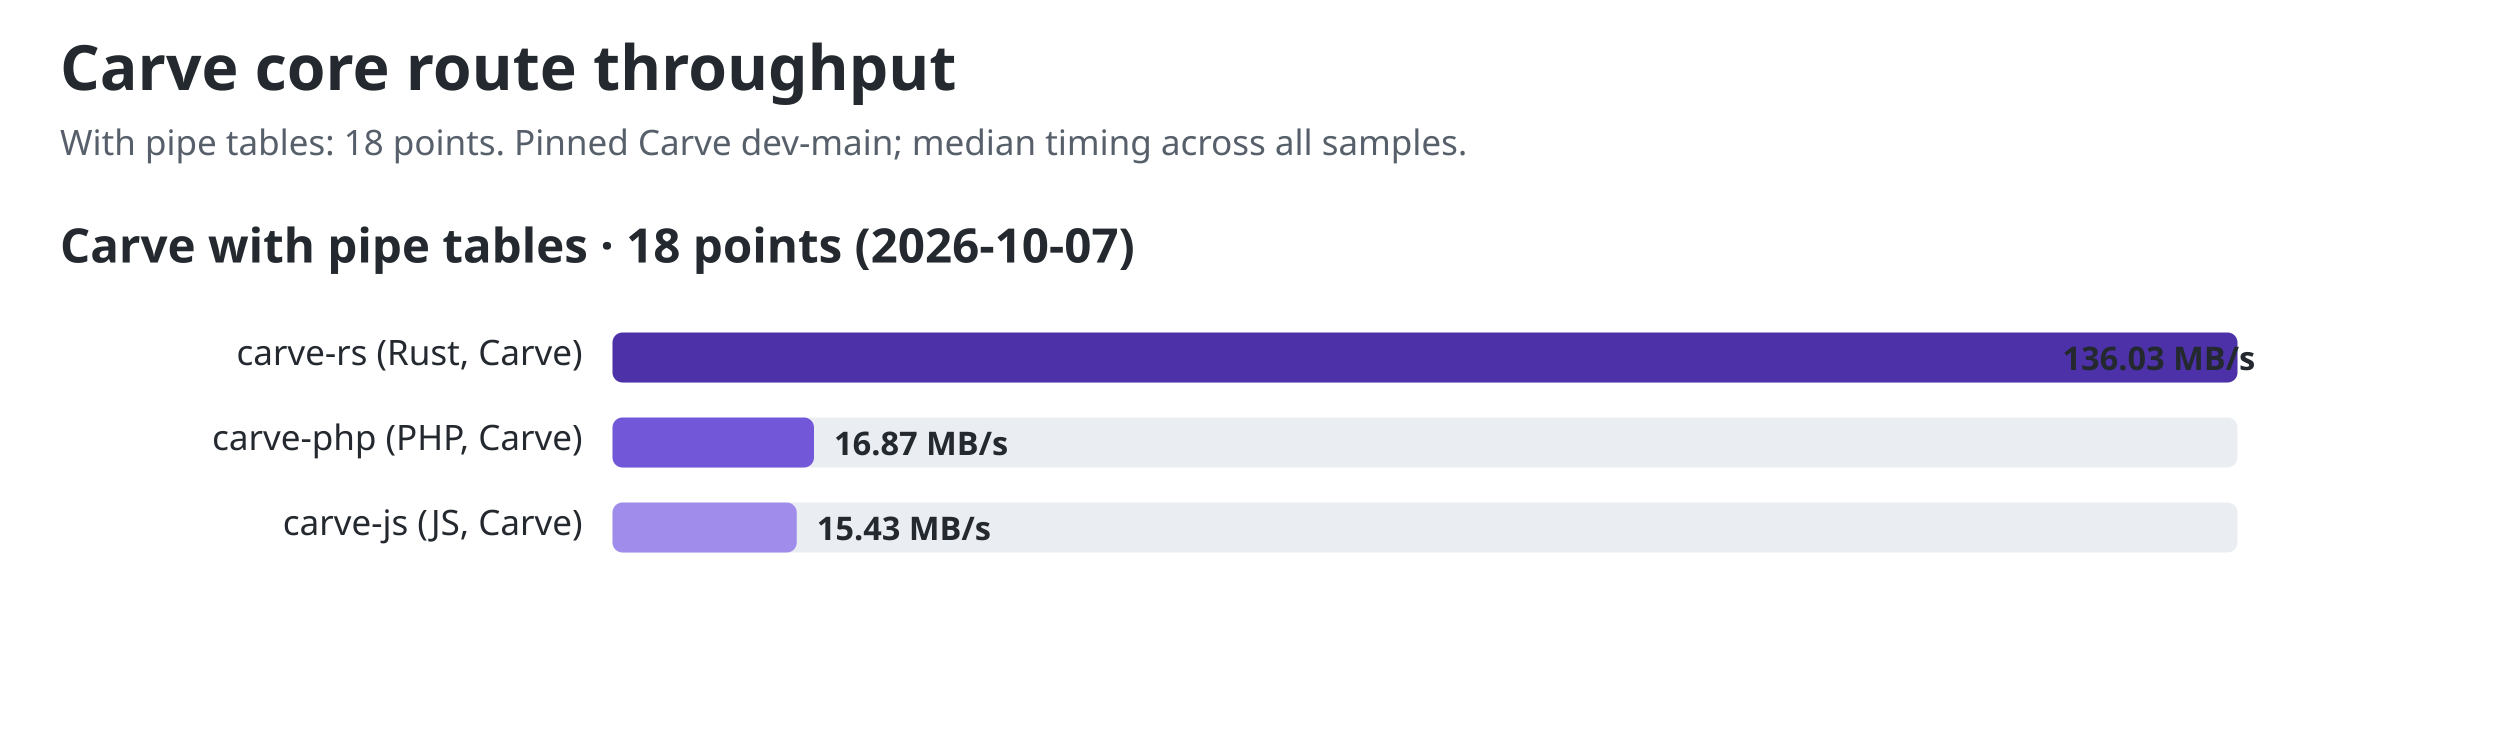
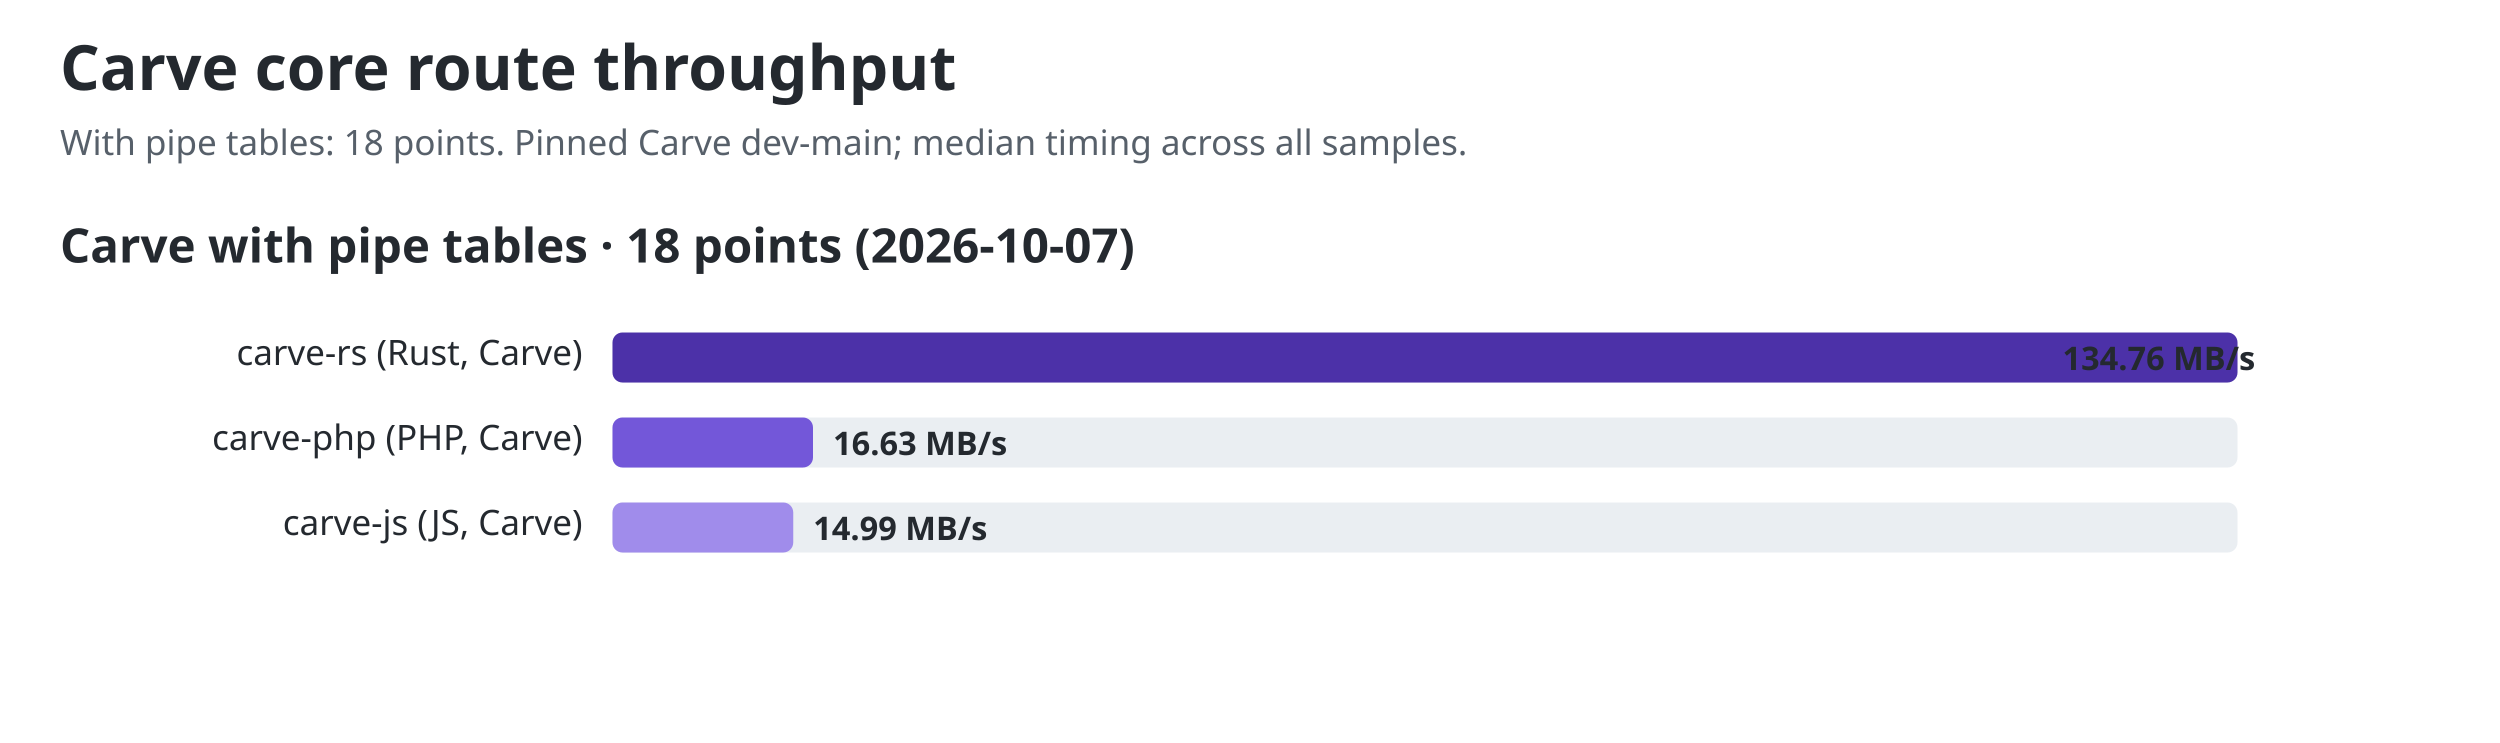
<svg xmlns="http://www.w3.org/2000/svg" width="1000" height="297" viewBox="0 0 1000 297" role="img" aria-labelledby="title desc">
  <style>text{font-family:ui-sans-serif,system-ui,sans-serif;fill:#24292f}.title{font-size:25px;font-weight:700}.sub{font-size:14px;fill:#57606a}.group{font-size:19px;font-weight:650}.label{font-size:14px}.value{font-size:13px;font-weight:650;fill:#24292f}.track{fill:#eaeef2}@media(prefers-color-scheme:dark){text,.value{fill:#f0f6fc}.sub{fill:#8c959f}.track{fill:#30363d}}</style>
  <text id="chart-title" class="title" x="24" y="36">Carve core route throughput</text>
  <text class="sub" x="24" y="62">With pipe tables: 18 points. Pinned Carve dev-main; median timing across all samples.</text>
  <text class="group" x="24" y="105">Carve with pipe tables · 18 points (2026-10-07)</text>
  <text class="label" x="233" y="146" text-anchor="end">carve-rs (Rust, Carve)</text>
  <rect class="track" x="245" y="133" width="650" height="20" rx="4" />
  <rect x="245" y="133" width="650.0" height="20" rx="4" fill="#4c31a8" />
-   <text class="value" x="825" y="148">136.03 MB/s</text>
+   <text class="value" x="825" y="148">134.76 MB/s</text>
  <text class="label" x="233" y="180" text-anchor="end">carve-php (PHP, Carve)</text>
  <rect class="track" x="245" y="167" width="650" height="20" rx="4" />
-   <rect x="245" y="167" width="80.6" height="20" rx="4" fill="#7357d9" />
-   <text class="value" x="333.616" y="182">16.87 MB/s</text>
+   <rect x="245" y="167" width="80.2" height="20" rx="4" fill="#7357d9" />
+   <text class="value" x="333.229" y="182">16.63 MB/s</text>
  <text class="label" x="233" y="214" text-anchor="end">carve-js (JS, Carve)</text>
  <rect class="track" x="245" y="201" width="650" height="20" rx="4" />
-   <rect x="245" y="201" width="73.7" height="20" rx="4" fill="#a08ceb" />
-   <text class="value" x="326.722" y="216">15.43 MB/s</text>
+   <rect x="245" y="201" width="72.3" height="20" rx="4" fill="#a08ceb" />
+   <text class="value" x="325.281" y="216">14.99 MB/s</text>
</svg>
